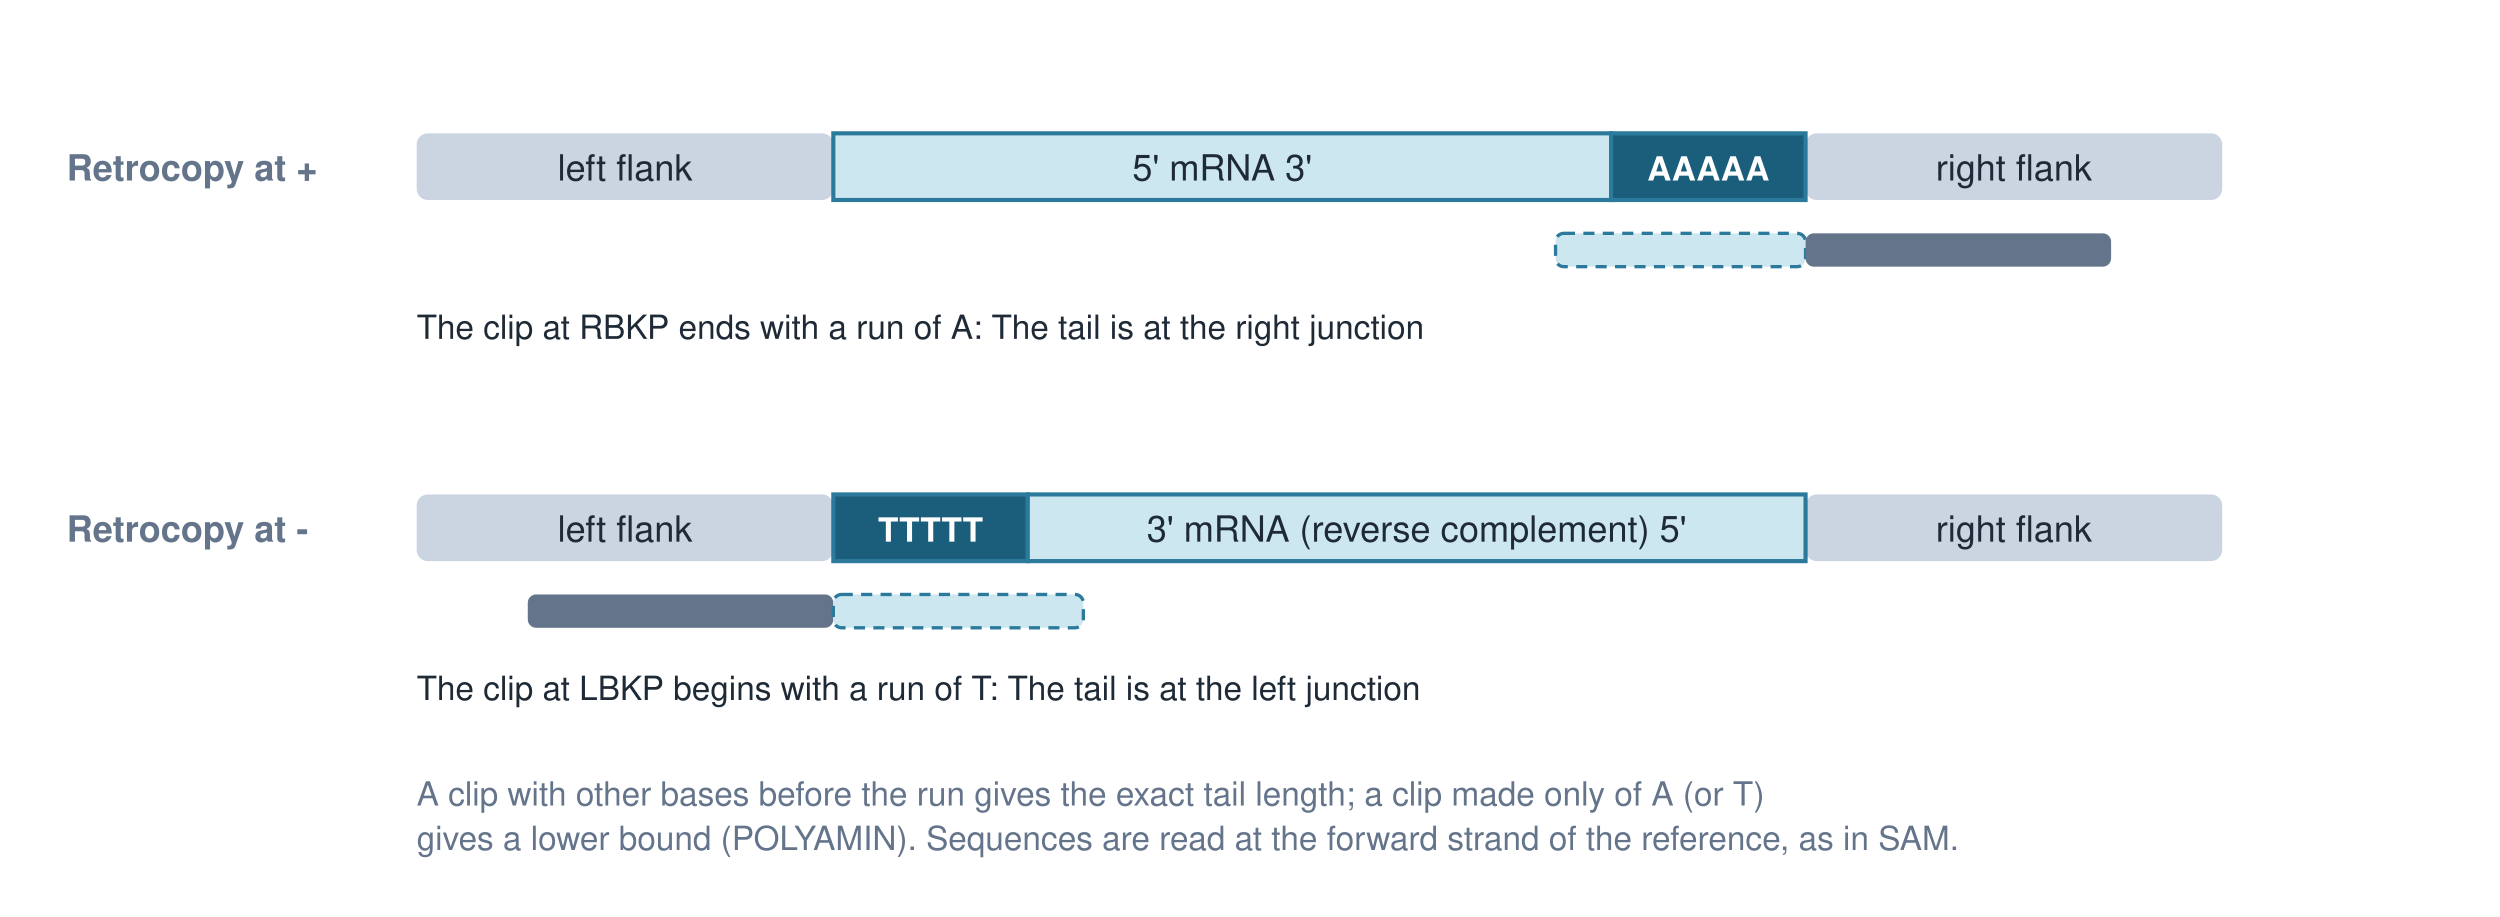
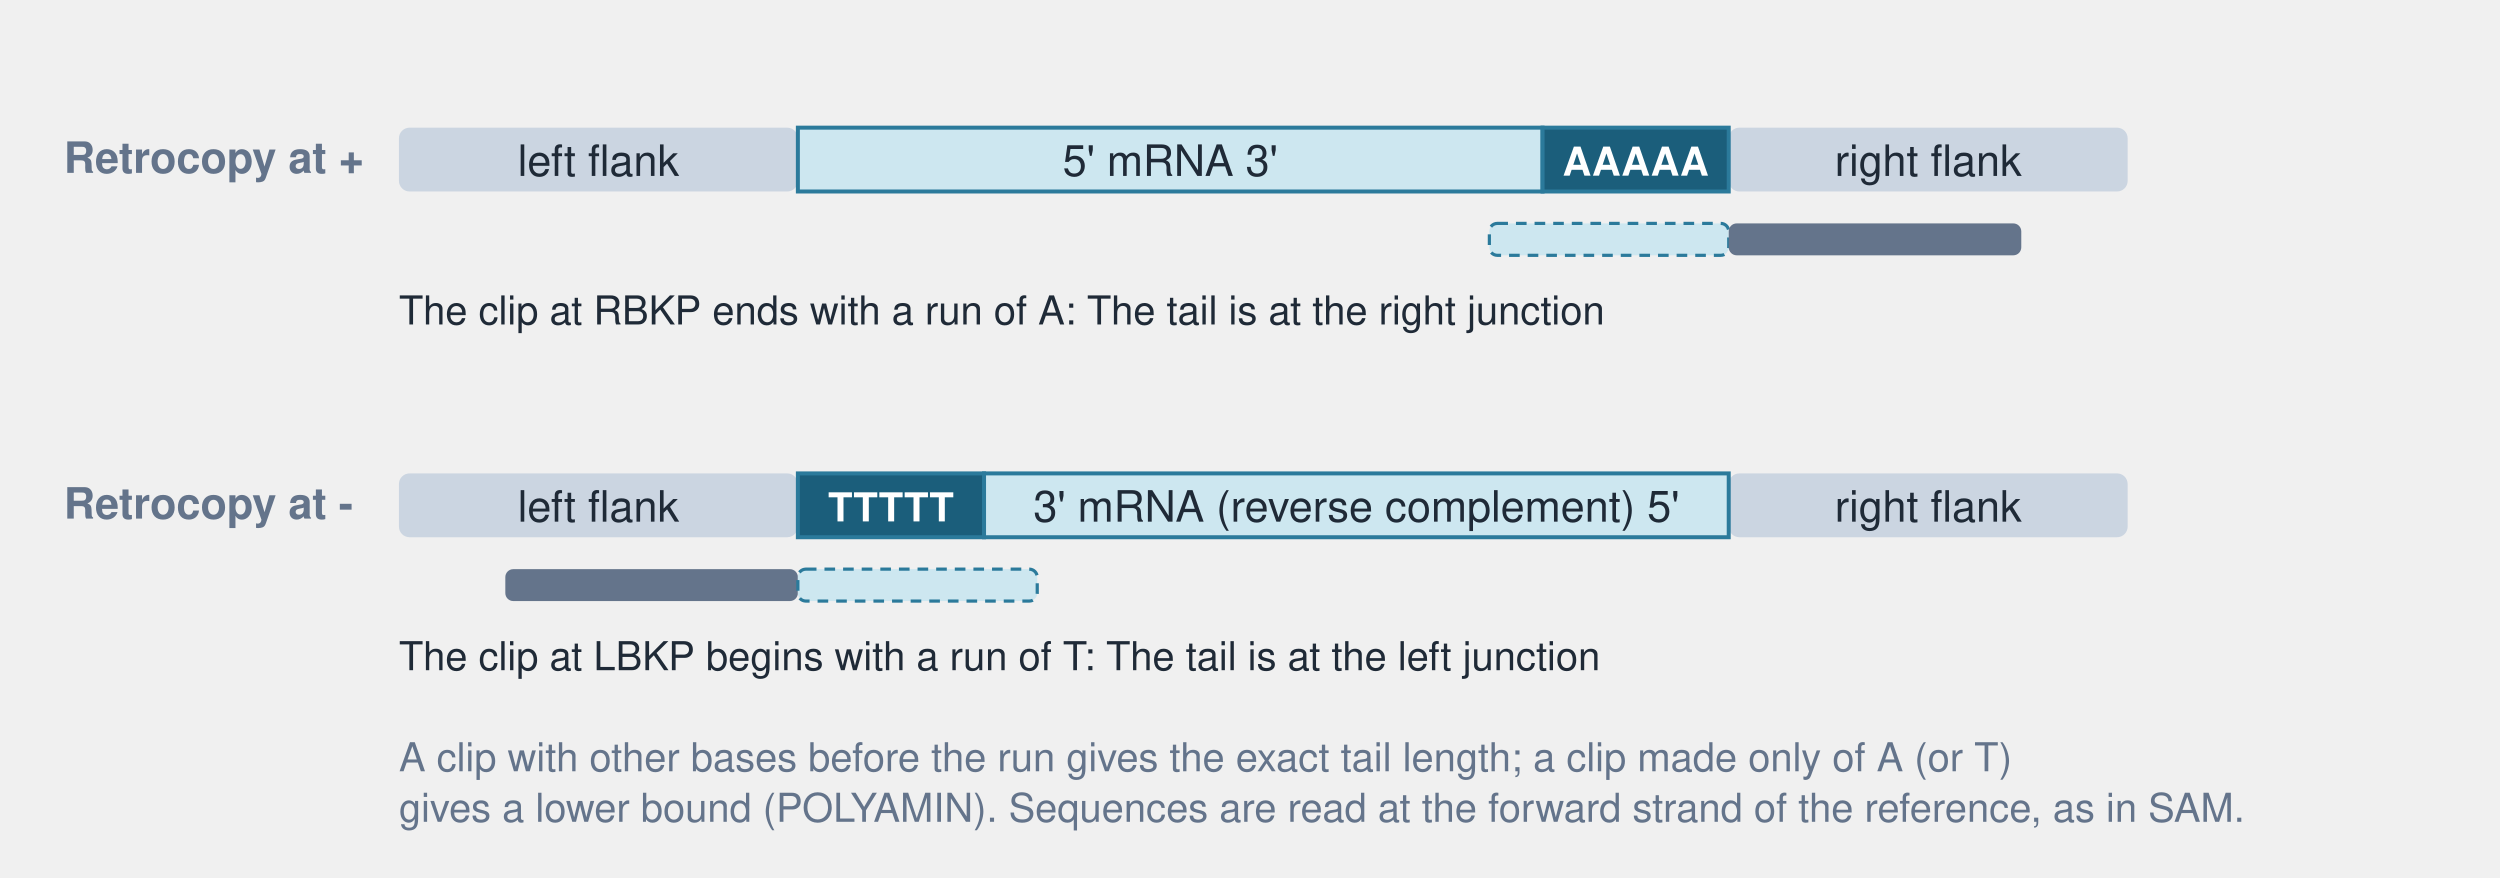
- <svg xmlns="http://www.w3.org/2000/svg" width="900" height="330" viewBox="0 0 900 330" font-family="Helvetica, Arial, sans-serif">
+ <svg xmlns="http://www.w3.org/2000/svg" width="940" height="330" viewBox="0 0 940 330" font-family="Helvetica, Arial, sans-serif">
  <defs />
-   <rect width="900" height="330" fill="#FFFFFF" />
-   <text x="24" y="65" font-size="13" fill="#64748B" text-anchor="start" font-weight="bold">Retrocopy at +</text>
+   <text x="24" y="65" font-size="16.25" fill="#64748B" text-anchor="start" font-weight="bold">Retrocopy at +</text>
  <rect x="150" y="48" width="150" height="24" rx="4" fill="#CBD5E1" />
-   <text x="225" y="65" font-size="13" fill="#1F2A37" text-anchor="middle">left flank</text>
+   <text x="225" y="66.138" font-size="16.25" fill="#1F2A37" text-anchor="middle">left flank</text>
  <rect x="650" y="48" width="150" height="24" rx="4" fill="#CBD5E1" />
-   <text x="725" y="65" font-size="13" fill="#1F2A37" text-anchor="middle">right flank</text>
+   <text x="725" y="66.138" font-size="16.25" fill="#1F2A37" text-anchor="middle">right flank</text>
  <rect x="300" y="48" width="280" height="24" rx="0" fill="#CDE7F0" stroke="#2B7A9B" stroke-width="1.5" />
  <rect x="580" y="48" width="70" height="24" rx="0" fill="#1B5E7B" stroke="#2B7A9B" stroke-width="1.5" />
-   <text x="440" y="65" font-size="13" fill="#1F2A37" text-anchor="middle">5'   mRNA   3'</text>
-   <text x="615" y="65" font-size="12" fill="#FFFFFF" text-anchor="middle" font-weight="bold">AAAAA</text>
+   <text x="440" y="66.138" font-size="16.25" fill="#1F2A37" text-anchor="middle">5'   mRNA   3'</text>
+   <text x="615" y="66.05" font-size="15" fill="#FFFFFF" text-anchor="middle" font-weight="bold">AAAAA</text>
  <rect x="560" y="84" width="90" height="12" rx="3" fill="#CDE7F0" stroke="#2B7A9B" stroke-width="1.2" stroke-dasharray="4,3" />
  <rect x="650" y="84" width="110" height="12" rx="3" fill="#64748B" />
-   <text x="150" y="122" font-size="12" fill="#1F2A37" text-anchor="start">The clip at RBKP ends with a run of A: The tail is at the right junction</text>
-   <text x="24" y="195" font-size="13" fill="#64748B" text-anchor="start" font-weight="bold">Retrocopy at -</text>
+   <text x="150" y="122" font-size="15" fill="#1F2A37" text-anchor="start">The clip at RBKP ends with a run of A: The tail is at the right junction</text>
+   <text x="24" y="195" font-size="16.25" fill="#64748B" text-anchor="start" font-weight="bold">Retrocopy at -</text>
  <rect x="150" y="178" width="150" height="24" rx="4" fill="#CBD5E1" />
-   <text x="225" y="195" font-size="13" fill="#1F2A37" text-anchor="middle">left flank</text>
+   <text x="225" y="196.137" font-size="16.25" fill="#1F2A37" text-anchor="middle">left flank</text>
  <rect x="650" y="178" width="150" height="24" rx="4" fill="#CBD5E1" />
-   <text x="725" y="195" font-size="13" fill="#1F2A37" text-anchor="middle">right flank</text>
+   <text x="725" y="196.137" font-size="16.25" fill="#1F2A37" text-anchor="middle">right flank</text>
  <rect x="300" y="178" width="70" height="24" rx="0" fill="#1B5E7B" stroke="#2B7A9B" stroke-width="1.5" />
  <rect x="370" y="178" width="280" height="24" rx="0" fill="#CDE7F0" stroke="#2B7A9B" stroke-width="1.5" />
-   <text x="335" y="195" font-size="12" fill="#FFFFFF" text-anchor="middle" font-weight="bold">TTTTT</text>
-   <text x="510" y="195" font-size="13" fill="#1F2A37" text-anchor="middle">3'   mRNA (reverse complement)   5'</text>
+   <text x="335" y="196.05" font-size="15" fill="#FFFFFF" text-anchor="middle" font-weight="bold">TTTTT</text>
+   <text x="510" y="196.137" font-size="16.25" fill="#1F2A37" text-anchor="middle">3'   mRNA (reverse complement)   5'</text>
  <rect x="190" y="214" width="110" height="12" rx="3" fill="#64748B" />
  <rect x="300" y="214" width="90" height="12" rx="3" fill="#CDE7F0" stroke="#2B7A9B" stroke-width="1.2" stroke-dasharray="4,3" />
-   <text x="150" y="252" font-size="12" fill="#1F2A37" text-anchor="start">The clip at LBKP begins with a run of T: The tail is at the left junction</text>
-   <text x="150" y="290" font-size="12" fill="#64748B" text-anchor="start">A clip with other bases before the run gives the exact tail length; a clip made only of A (or T)</text>
-   <text x="150" y="306" font-size="12" fill="#64748B" text-anchor="start">gives a lower bound (POLYAMIN). Sequences are read at the forward strand of the reference, as in SAM.</text>
+   <text x="150" y="252" font-size="15" fill="#1F2A37" text-anchor="start">The clip at LBKP begins with a run of T: The tail is at the left junction</text>
+   <text x="150" y="290" font-size="15" fill="#64748B" text-anchor="start">A clip with other bases before the run gives the exact tail length; a clip made only of A (or T)</text>
+   <text x="150" y="309" font-size="15" fill="#64748B" text-anchor="start">gives a lower bound (POLYAMIN). Sequences are read at the forward strand of the reference, as in SAM.</text>
</svg>
